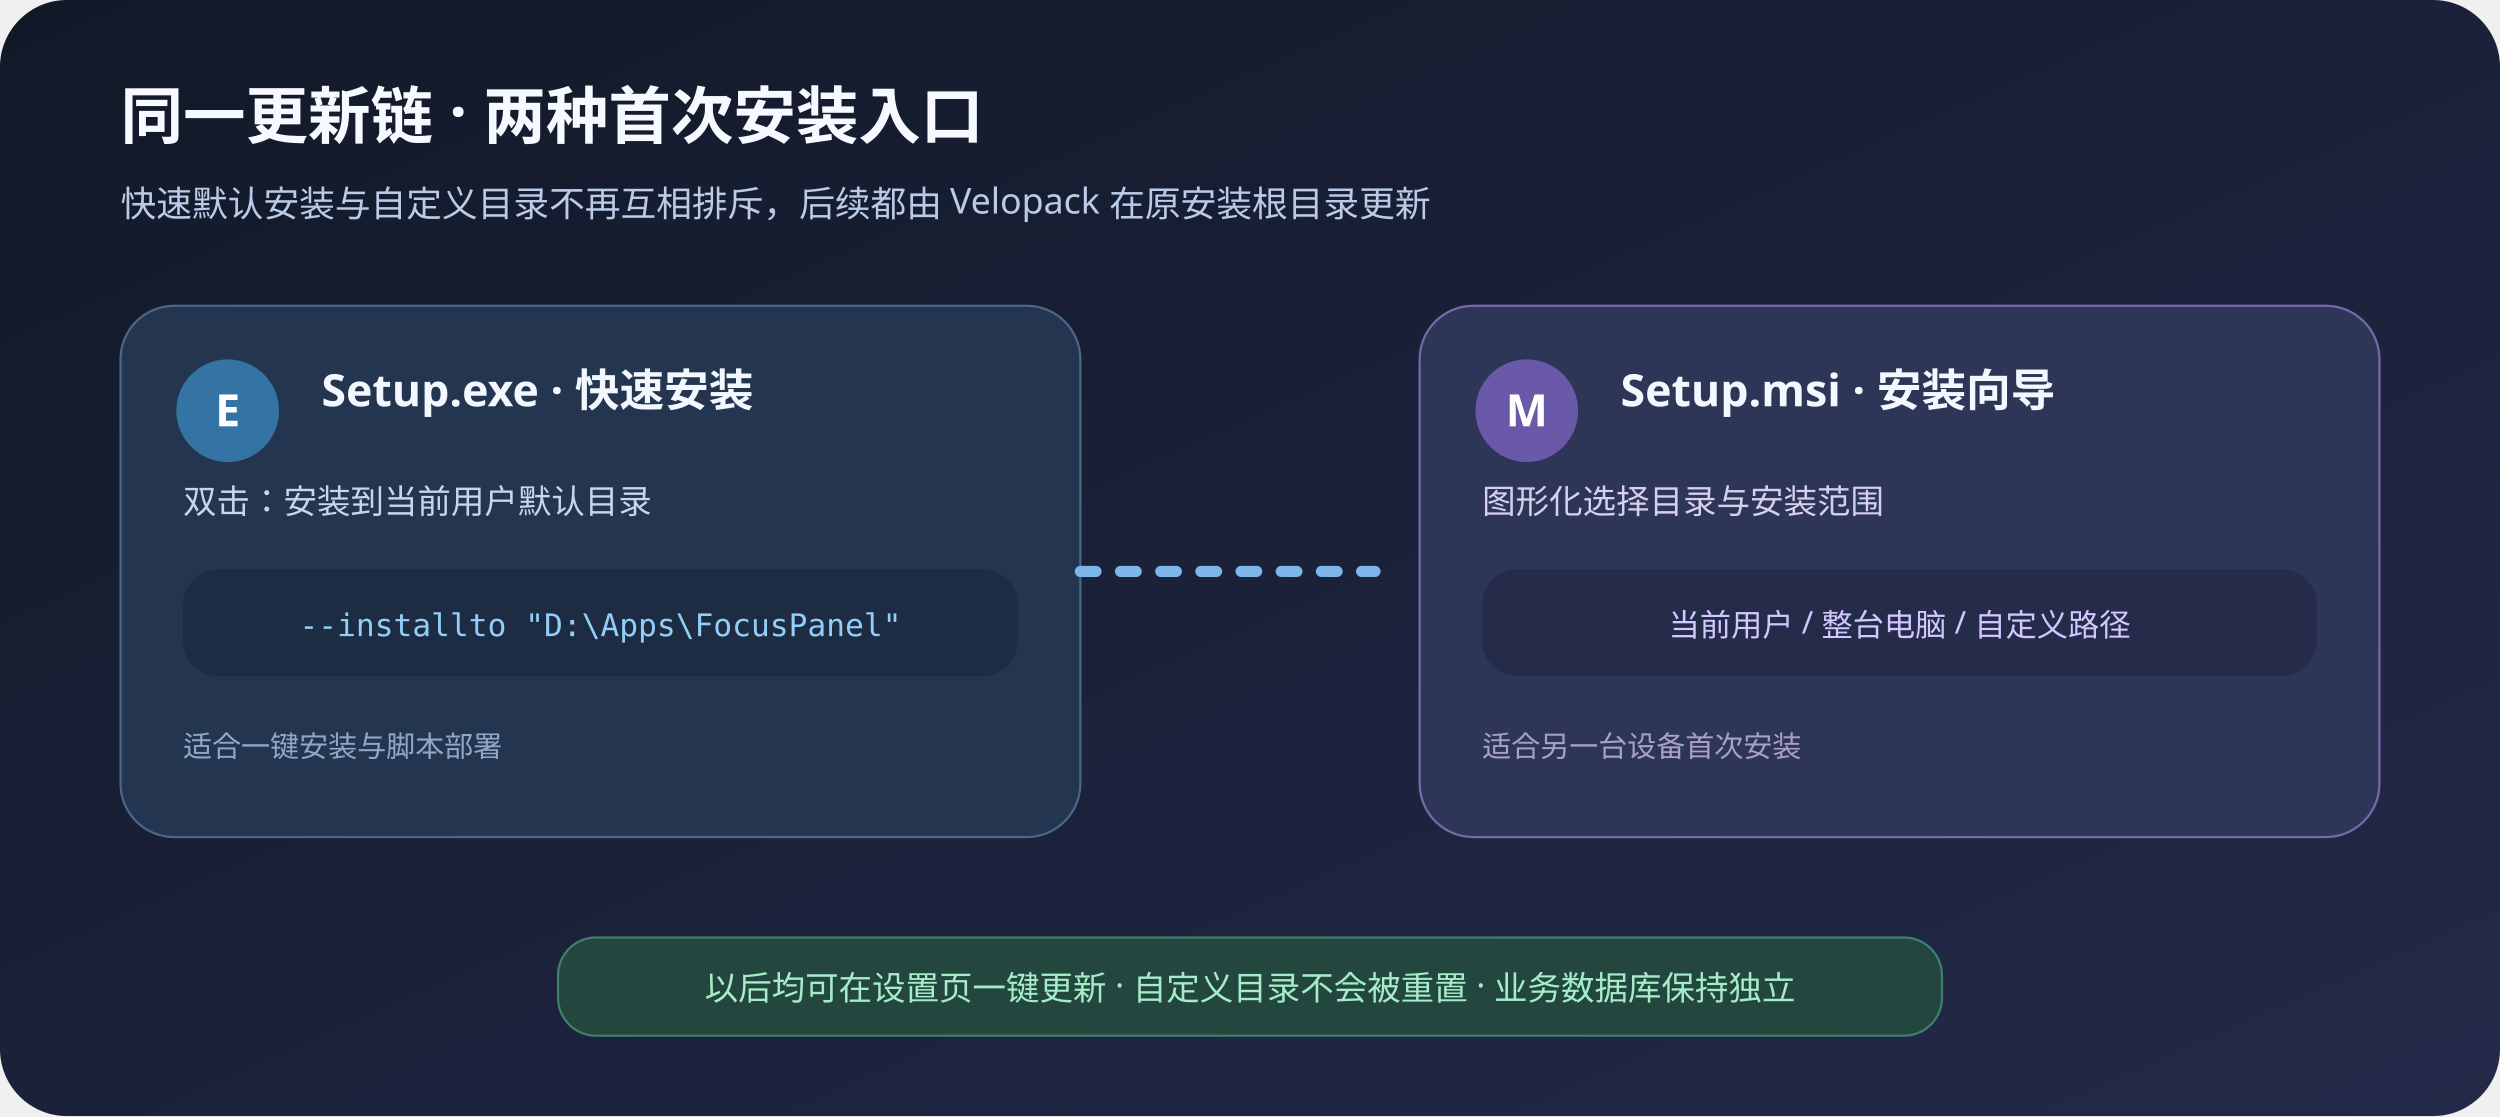
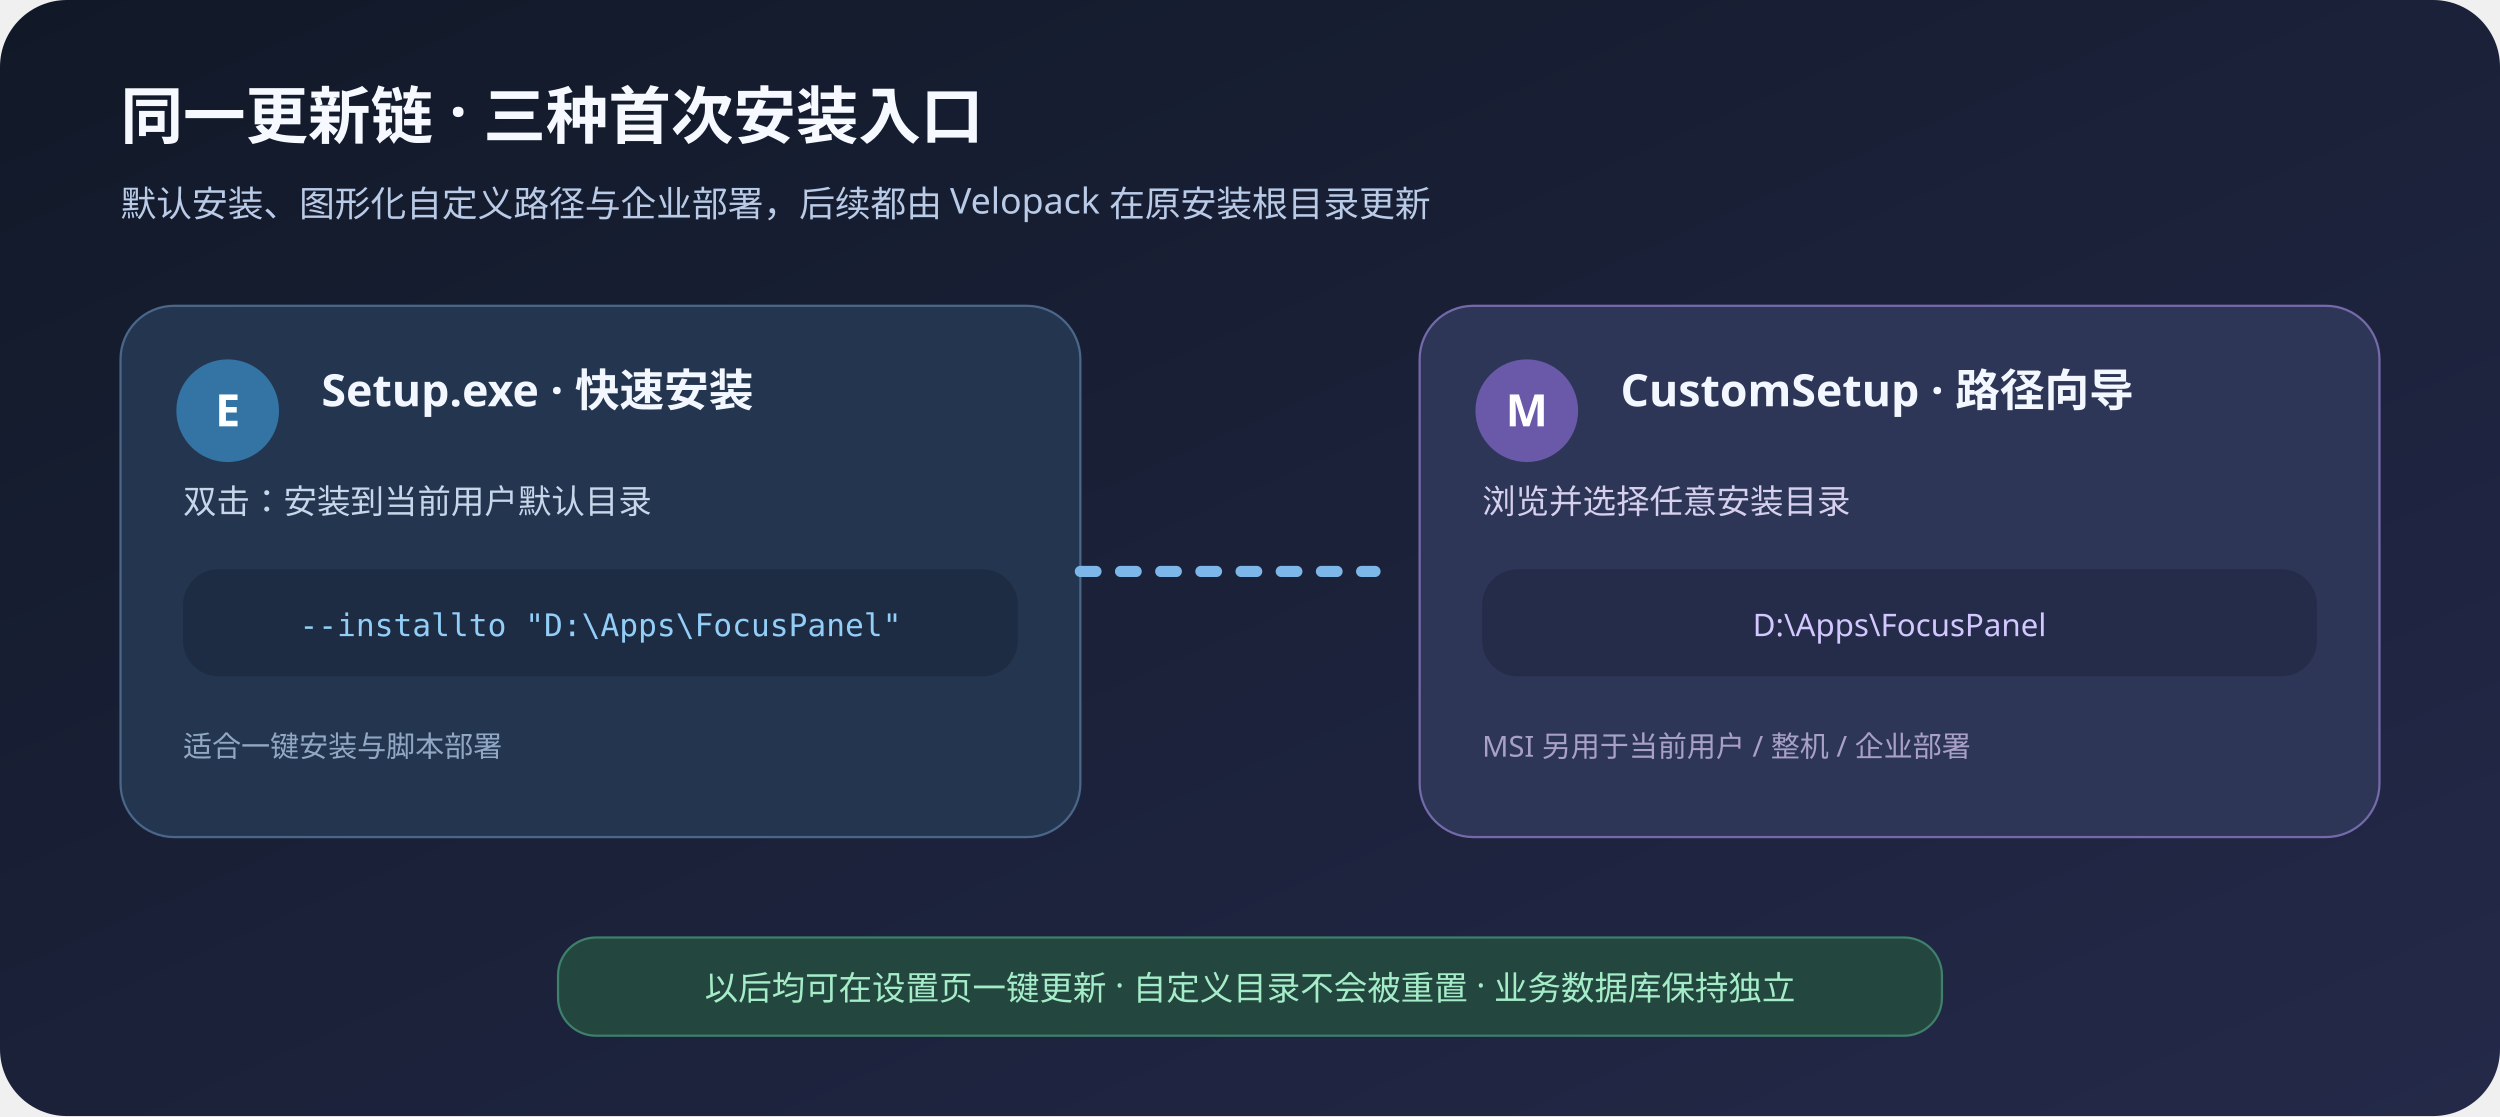
<svg xmlns="http://www.w3.org/2000/svg" width="1120" height="500" viewBox="0 0 1120 500">
  <defs>
    <linearGradient id="bgi" x1="0" y1="0" x2="1" y2="1">
      <stop offset="0" stop-color="#111928" />
      <stop offset="1" stop-color="#242949" />
    </linearGradient>
  </defs>
  <rect width="1120" height="500" rx="30" fill="url(#bgi)" />
-   <text x="54" y="62" fill="#f6f9ff" font-family="Segoe UI, Microsoft YaHei" font-size="28" font-weight="700">同一更新链 · 两种首次安装入口</text>
-   <text x="54" y="97" fill="#bacbe7" font-family="Segoe UI, Microsoft YaHei" font-size="16">快速默认安装与自定义目录不再互相排斥，后续都由 Velopack 在原安装根目录更新</text>
+   <text x="54" y="62" fill="#f6f9ff" font-family="Segoe UI, Microsoft YaHei" font-size="28" font-weight="700">同一更新链 · 三种首次安装入口</text>
+   <text x="54" y="97" fill="#bacbe7" font-family="Segoe UI, Microsoft YaHei" font-size="16">默认安装、图形化自定义路径与企业部署，后续都由 Velopack 在原安装根目录更新</text>
  <rect x="54" y="137" width="430" height="238" rx="24" fill="#23354f" stroke="#4a678a" />
  <circle cx="102" cy="184" r="23" fill="#3474a5" />
  <text x="102" y="191" text-anchor="middle" fill="#ffffff" font-family="Segoe UI" font-size="20" font-weight="700">E</text>
  <text x="144" y="182" fill="#f3f7ff" font-family="Segoe UI, Microsoft YaHei" font-size="20" font-weight="700">Setup.exe · 快速安装</text>
  <text x="82" y="230" fill="#c7d6e9" font-family="Segoe UI, Microsoft YaHei" font-size="15">双击：安装到当前用户默认目录</text>
  <rect x="82" y="255" width="374" height="48" rx="16" fill="#1d2c43" />
  <text x="269" y="285" text-anchor="middle" fill="#92cef7" font-family="Consolas, Microsoft YaHei" font-size="14">--installto "D:\Apps\FocusPanel"</text>
  <text x="82" y="339" fill="#91a8c5" font-family="Segoe UI, Microsoft YaHei" font-size="13">适合一键安装与脚本部署</text>
  <rect x="636" y="137" width="430" height="238" rx="24" fill="#2d3657" stroke="#7569aa" />
  <circle cx="684" cy="184" r="23" fill="#6a59a9" />
  <text x="684" y="191" text-anchor="middle" fill="#ffffff" font-family="Segoe UI" font-size="20" font-weight="700">M</text>
-   <text x="726" y="182" fill="#f3f7ff" font-family="Segoe UI, Microsoft YaHei" font-size="20" font-weight="700">Setup.msi · 安装向导</text>
-   <text x="664" y="230" fill="#d6d0ed" font-family="Segoe UI, Microsoft YaHei" font-size="15">图形化选择目录与安装范围</text>
+   <text x="726" y="182" fill="#f3f7ff" font-family="Segoe UI, Microsoft YaHei" font-size="20" font-weight="700">CustomSetup · 路径向导</text>
+   <text x="664" y="230" fill="#d6d0ed" font-family="Segoe UI, Microsoft YaHei" font-size="15">浏览并选择任意安装目录</text>
  <rect x="664" y="255" width="374" height="48" rx="16" fill="#252c49" />
-   <text x="851" y="285" text-anchor="middle" fill="#d2c7ff" font-family="Segoe UI, Microsoft YaHei" font-size="14">当前用户 / 整台电脑 / 自定义路径</text>
-   <text x="664" y="339" fill="#a9a0c8" font-family="Segoe UI, Microsoft YaHei" font-size="13">适合另一台设备首次安装</text>
+   <text x="851" y="285" text-anchor="middle" fill="#d2c7ff" font-family="Segoe UI, Microsoft YaHei" font-size="14">D:\Apps\FocusPanel</text>
+   <text x="664" y="339" fill="#a9a0c8" font-family="Segoe UI, Microsoft YaHei" font-size="13">MSI 另用于当前用户 / 整机 / 企业部署</text>
  <path d="M484 256 H616" stroke="#7db7e9" stroke-width="5" stroke-linecap="round" stroke-dasharray="7 11" />
  <rect x="250" y="420" width="620" height="44" rx="17" fill="#23463e" stroke="#3e806b" />
  <text x="560" y="448" text-anchor="middle" fill="#a5edc8" font-family="Segoe UI, Microsoft YaHei" font-size="15">以后均可在设置页一键更新 · 自定义目录不会被重置 · 业务数据库保持独立</text>
</svg>
